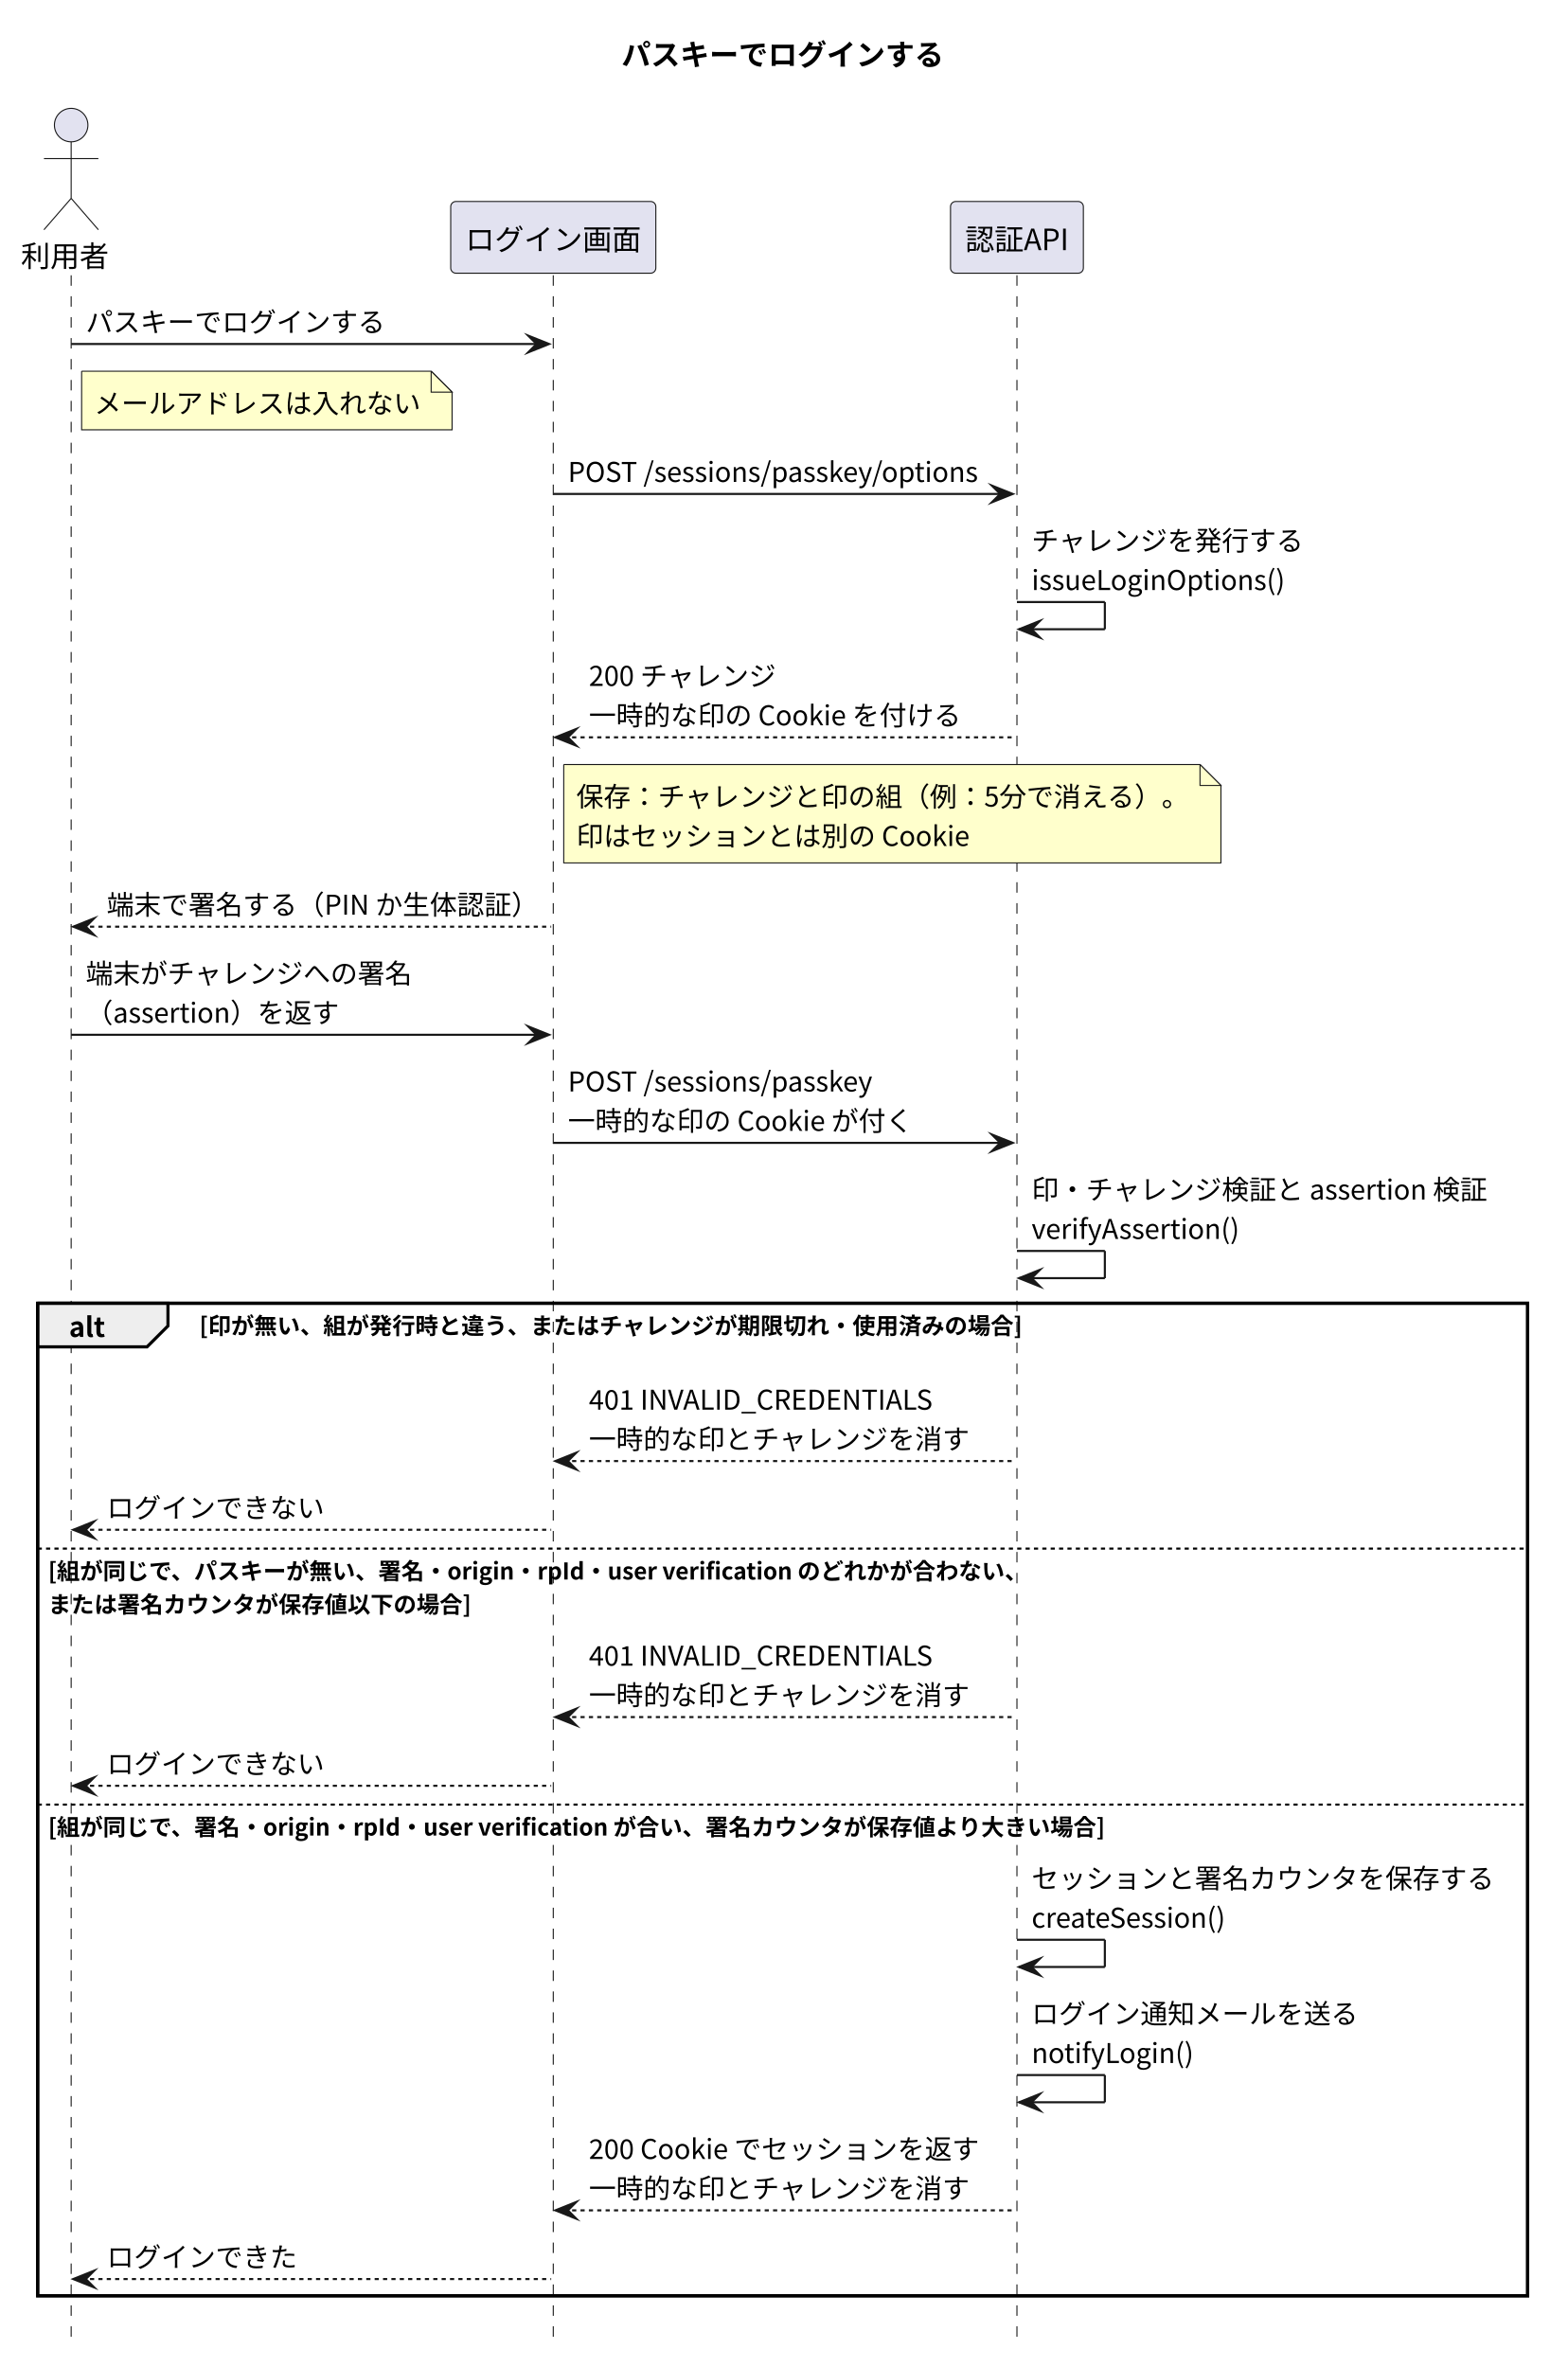
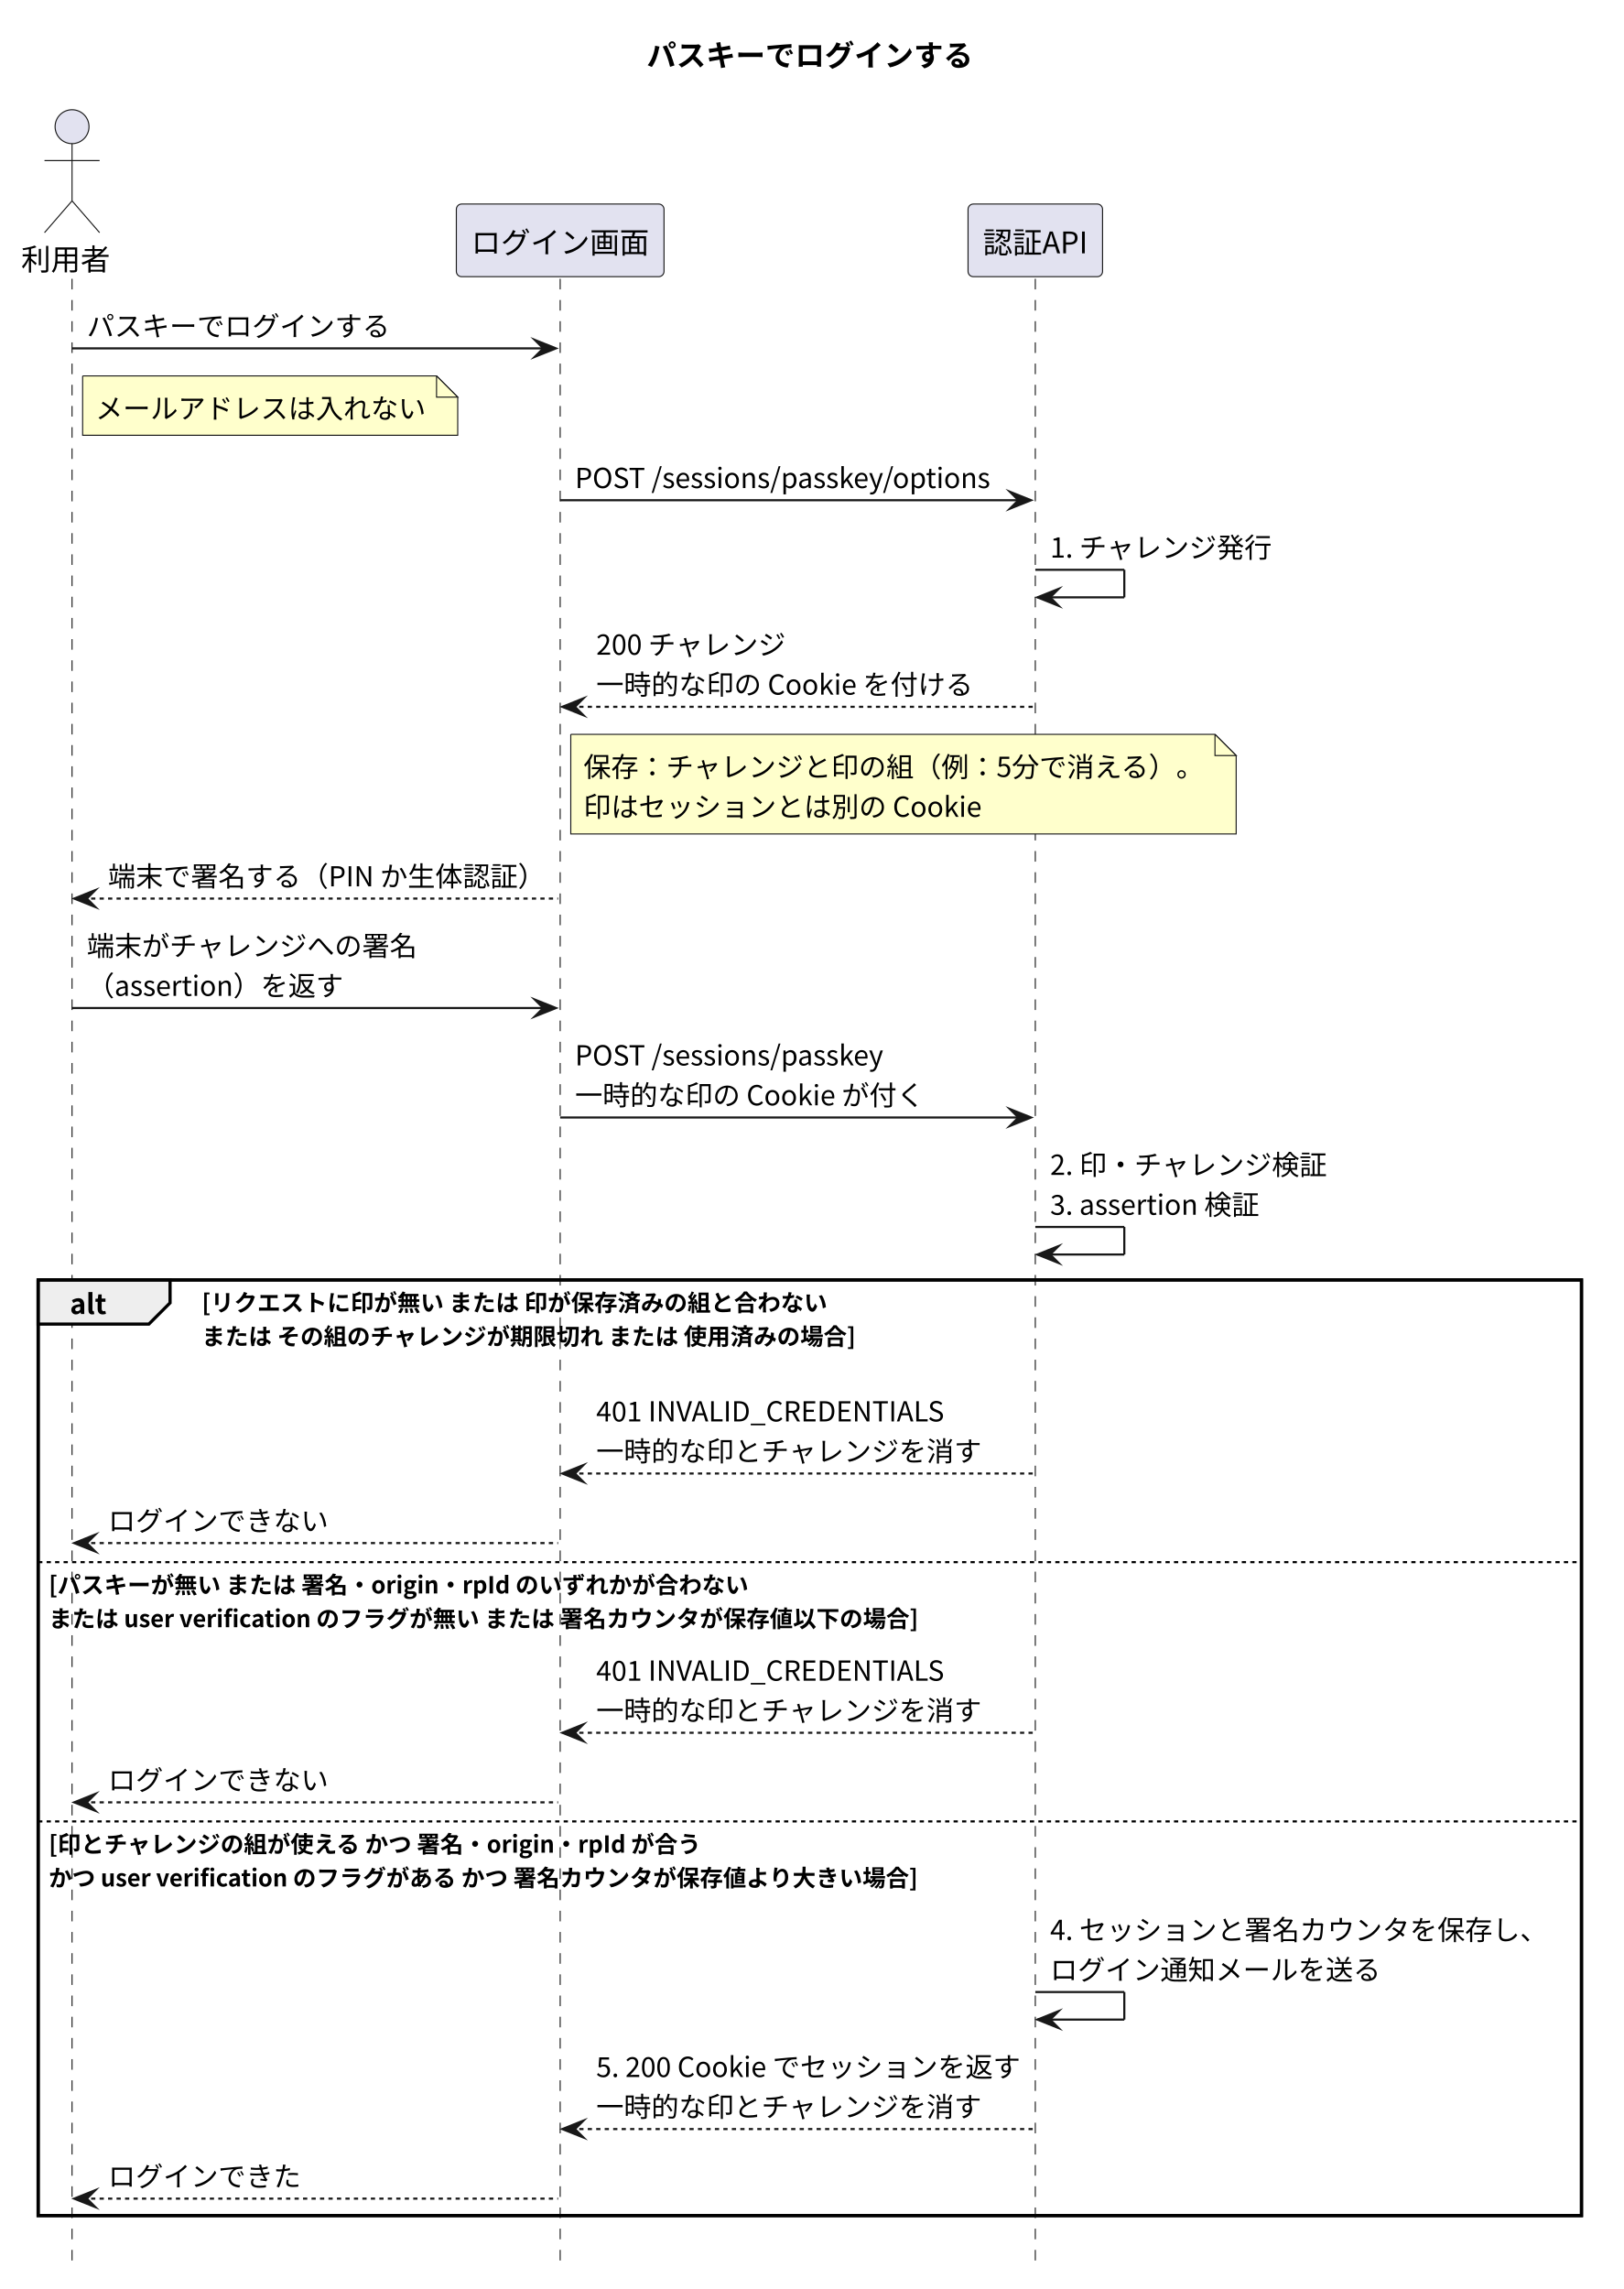
- <svg xmlns="http://www.w3.org/2000/svg" version="1.1" data-diagram-type="SEQUENCE" style="width:749px;height:1131px;background:#FFFFFF;" width="749px" height="1131px" viewBox="0 0 749 1131" zoomAndPan="magnify" preserveAspectRatio="none" contentStyleType="text/css">
+ <svg xmlns="http://www.w3.org/2000/svg" version="1.1" data-diagram-type="SEQUENCE" style="width:766px;height:1080px;background:#FFFFFF;" width="766px" height="1080px" viewBox="0 0 766 1080" zoomAndPan="magnify" preserveAspectRatio="none" contentStyleType="text/css">
  <defs />
  <g font-family="sans-serif" lengthAdjust="spacing">
    <g class="title" data-source-line="7">
-       <text x="296.943" y="31.24" fill="#000" font-size="14" textLength="153.999" font-weight="700" font-family="'Noto Sans CJK JP'">パスキーでログインする</text>
+       <text x="305.152" y="31.24" fill="#000" font-size="14" textLength="153.999" font-weight="700" font-family="'Noto Sans CJK JP'">パスキーでログインする</text>
    </g>
-     <rect x="18" y="622.728" width="711.885" height="474.248" fill="none" style="stroke:#000;stroke-width:1.5;" />
+     <rect x="18" y="603.904" width="728.304" height="441.455" fill="none" style="stroke:#000;stroke-width:1.5;" />
    <g class="participant-lifeline" data-qualified-name="User" data-entity-uid="part1" id="part1-lifeline" data-source-line="9">
      <g>
-         <rect x="30.5" y="131.544" width="8" height="989.432" fill="#000" fill-opacity="0" />
-         <line x1="34" y1="131.544" x2="34" y2="1120.976" style="stroke:#181818;stroke-width:0.5;stroke-dasharray:5,5;" />
+         <rect x="30.5" y="131.544" width="8" height="937.816" fill="#000" fill-opacity="0" />
+         <line x1="34" y1="131.544" x2="34" y2="1069.36" style="stroke:#181818;stroke-width:0.5;stroke-dasharray:5,5;" />
      </g>
    </g>
    <g class="participant-lifeline" data-qualified-name="Screen" data-entity-uid="part2" id="part2-lifeline" data-source-line="10">
      <g>
-         <rect x="260.849" y="131.544" width="8" height="989.432" fill="#000" fill-opacity="0" />
-         <line x1="264.349" y1="131.544" x2="264.349" y2="1120.976" style="stroke:#181818;stroke-width:0.5;stroke-dasharray:5,5;" />
+         <rect x="260.849" y="131.544" width="8" height="937.816" fill="#000" fill-opacity="0" />
+         <line x1="264.349" y1="131.544" x2="264.349" y2="1069.36" style="stroke:#181818;stroke-width:0.5;stroke-dasharray:5,5;" />
      </g>
    </g>
    <g class="participant-lifeline" data-qualified-name="API" data-entity-uid="part3" id="part3-lifeline" data-source-line="11">
      <g>
-         <rect x="482.384" y="131.544" width="8" height="989.432" fill="#000" fill-opacity="0" />
-         <line x1="485.884" y1="131.544" x2="485.884" y2="1120.976" style="stroke:#181818;stroke-width:0.5;stroke-dasharray:5,5;" />
+         <rect x="485.062" y="131.544" width="8" height="937.816" fill="#000" fill-opacity="0" />
+         <line x1="488.562" y1="131.544" x2="488.562" y2="1069.36" style="stroke:#181818;stroke-width:0.5;stroke-dasharray:5,5;" />
      </g>
    </g>
    <g class="participant participant-head" data-qualified-name="User" data-entity-uid="part1" id="part1-head" data-source-line="9">
      <text x="10" y="127.512" fill="#000" font-size="14" textLength="42" font-family="'Noto Sans CJK JP'">利用者</text>
      <ellipse cx="34" cy="59.772" rx="8" ry="8" fill="#E2E2F0" style="stroke:#181818;stroke-width:0.5;" />
      <path d="M34,67.772 L34,94.772 M21,75.772 L47,75.772 M34,94.772 L21,109.772 M34,94.772 L47,109.772" style="stroke:#181818;stroke-width:0.5;" fill="none" />
    </g>
    <g class="participant participant-head" data-qualified-name="Screen" data-entity-uid="part2" id="part2-head" data-source-line="10">
      <rect x="215.349" y="96.272" width="98" height="34.272" fill="#E2E2F0" style="stroke:#181818;stroke-width:0.5;" rx="2.5" ry="2.5" />
      <text x="222.349" y="119.512" fill="#000" font-size="14" textLength="84" font-family="'Noto Sans CJK JP'">ログイン画面</text>
    </g>
    <g class="participant participant-head" data-qualified-name="API" data-entity-uid="part3" id="part3-head" data-source-line="11">
-       <rect x="454.146" y="96.272" width="63.476" height="34.272" fill="#E2E2F0" style="stroke:#181818;stroke-width:0.5;" rx="2.5" ry="2.5" />
-       <text x="461.146" y="119.512" fill="#000" font-size="14" textLength="49.476" font-family="'Noto Sans CJK JP'">認証API</text>
+       <rect x="456.824" y="96.272" width="63.476" height="34.272" fill="#E2E2F0" style="stroke:#181818;stroke-width:0.5;" rx="2.5" ry="2.5" />
+       <text x="463.824" y="119.512" fill="#000" font-size="14" textLength="49.476" font-family="'Noto Sans CJK JP'">認証API</text>
    </g>
    <g class="message" data-entity-1="part1" data-entity-2="part2" id="msg1" data-source-line="13">
      <polygon points="252.349,160.368,262.349,164.368,252.349,168.368,256.349,164.368" fill="#181818" style="stroke:#181818;stroke-width:1;stroke-linejoin:miter;stroke-miterlimit:10;" />
      <line x1="34" y1="164.368" x2="258.349" y2="164.368" style="stroke:#181818;stroke-width:1;" />
      <text x="41" y="158.624" fill="#000" font-size="13" textLength="143" font-family="'Noto Sans CJK JP'">パスキーでログインする</text>
    </g>
    <path d="M39,177.368 L39,205.368 L216,205.368 L216,187.368 L206,177.368 L39,177.368" style="stroke:#181818;stroke-width:0.5;" fill="#FFC" />
    <path d="M206,177.368 L206,187.368 L216,187.368 L206,177.368" style="stroke:#181818;stroke-width:0.5;" fill="#FFC" />
    <text x="45" y="197.448" fill="#000" font-size="13" textLength="156" font-family="'Noto Sans CJK JP'">メールアドレスは入れない</text>
    <g class="message" data-entity-1="part2" data-entity-2="part3" id="msg2" data-source-line="15">
-       <polygon points="473.884,232.016,483.884,236.016,473.884,240.016,477.884,236.016" fill="#181818" style="stroke:#181818;stroke-width:1;stroke-linejoin:miter;stroke-miterlimit:10;" />
-       <line x1="264.349" y1="236.016" x2="479.884" y2="236.016" style="stroke:#181818;stroke-width:1;" />
+       <polygon points="476.562,232.016,486.562,236.016,476.562,240.016,480.562,236.016" fill="#181818" style="stroke:#181818;stroke-width:1;stroke-linejoin:miter;stroke-miterlimit:10;" />
+       <line x1="264.349" y1="236.016" x2="482.562" y2="236.016" style="stroke:#181818;stroke-width:1;" />
      <text x="271.349" y="230.272" fill="#000" font-size="13" textLength="197.535" font-family="'Noto Sans CJK JP'">POST /sessions/passkey/options</text>
    </g>
    <g class="message" data-entity-1="part3" data-entity-2="part3" id="msg3" data-source-line="16">
-       <line x1="485.884" y1="287.664" x2="527.884" y2="287.664" style="stroke:#181818;stroke-width:1;" />
-       <line x1="527.884" y1="287.664" x2="527.884" y2="300.664" style="stroke:#181818;stroke-width:1;" />
-       <line x1="486.884" y1="300.664" x2="527.884" y2="300.664" style="stroke:#181818;stroke-width:1;" />
-       <polygon points="496.884,296.664,486.884,300.664,496.884,304.664,492.884,300.664" fill="#181818" style="stroke:#181818;stroke-width:1;stroke-linejoin:miter;stroke-miterlimit:10;" />
-       <text x="492.884" y="263.096" fill="#000" font-size="13" textLength="130" font-family="'Noto Sans CJK JP'">チャレンジを発行する</text>
-       <text x="492.884" y="281.92" fill="#000" font-size="13" textLength="121.472" font-family="'Noto Sans CJK JP'">issueLoginOptions()</text>
+       <line x1="488.562" y1="268.84" x2="530.562" y2="268.84" style="stroke:#181818;stroke-width:1;" />
+       <line x1="530.562" y1="268.84" x2="530.562" y2="281.84" style="stroke:#181818;stroke-width:1;" />
+       <line x1="489.562" y1="281.84" x2="530.562" y2="281.84" style="stroke:#181818;stroke-width:1;" />
+       <polygon points="499.562,277.84,489.562,281.84,499.562,285.84,495.562,281.84" fill="#181818" style="stroke:#181818;stroke-width:1;stroke-linejoin:miter;stroke-miterlimit:10;" />
+       <text x="495.562" y="263.096" fill="#000" font-size="13" textLength="104.741" font-family="'Noto Sans CJK JP'">1. チャレンジ発行</text>
    </g>
    <g class="message" data-entity-1="part3" data-entity-2="part2" id="msg4" data-source-line="17">
-       <polygon points="275.349,348.312,265.349,352.312,275.349,356.312,271.349,352.312" fill="#181818" style="stroke:#181818;stroke-width:1;stroke-linejoin:miter;stroke-miterlimit:10;" />
-       <line x1="269.349" y1="352.312" x2="484.884" y2="352.312" style="stroke:#181818;stroke-width:1;stroke-dasharray:2,2;" />
-       <text x="281.349" y="327.744" fill="#000" font-size="13" textLength="89.557" font-family="'Noto Sans CJK JP'">200 チャレンジ</text>
-       <text x="281.349" y="346.568" fill="#000" font-size="13" textLength="177.827" font-family="'Noto Sans CJK JP'">一時的な印の Cookie を付ける</text>
+       <polygon points="275.349,329.488,265.349,333.488,275.349,337.488,271.349,333.488" fill="#181818" style="stroke:#181818;stroke-width:1;stroke-linejoin:miter;stroke-miterlimit:10;" />
+       <line x1="269.349" y1="333.488" x2="487.562" y2="333.488" style="stroke:#181818;stroke-width:1;stroke-dasharray:2,2;" />
+       <text x="281.349" y="308.92" fill="#000" font-size="13" textLength="89.557" font-family="'Noto Sans CJK JP'">200 チャレンジ</text>
+       <text x="281.349" y="327.744" fill="#000" font-size="13" textLength="177.827" font-family="'Noto Sans CJK JP'">一時的な印の Cookie を付ける</text>
    </g>
-     <path d="M269.349,365.312 L269.349,412.312 L583.349,412.312 L583.349,375.312 L573.349,365.312 L269.349,365.312" style="stroke:#181818;stroke-width:0.5;" fill="#FFC" />
-     <path d="M573.349,365.312 L573.349,375.312 L583.349,375.312 L573.349,365.312" style="stroke:#181818;stroke-width:0.5;" fill="#FFC" />
-     <text x="275.349" y="385.392" fill="#000" font-size="13" textLength="293.215" font-family="'Noto Sans CJK JP'">保存：チャレンジと印の組（例：5分で消える）。</text>
-     <text x="275.349" y="404.216" fill="#000" font-size="13" textLength="187.915" font-family="'Noto Sans CJK JP'">印はセッションとは別の Cookie</text>
+     <path d="M269.349,346.488 L269.349,393.488 L583.349,393.488 L583.349,356.488 L573.349,346.488 L269.349,346.488" style="stroke:#181818;stroke-width:0.5;" fill="#FFC" />
+     <path d="M573.349,346.488 L573.349,356.488 L583.349,356.488 L573.349,346.488" style="stroke:#181818;stroke-width:0.5;" fill="#FFC" />
+     <text x="275.349" y="366.568" fill="#000" font-size="13" textLength="293.215" font-family="'Noto Sans CJK JP'">保存：チャレンジと印の組（例：5分で消える）。</text>
+     <text x="275.349" y="385.392" fill="#000" font-size="13" textLength="187.915" font-family="'Noto Sans CJK JP'">印はセッションとは別の Cookie</text>
    <g class="message" data-entity-1="part2" data-entity-2="part1" id="msg5" data-source-line="19">
-       <polygon points="45,438.784,35,442.784,45,446.784,41,442.784" fill="#181818" style="stroke:#181818;stroke-width:1;stroke-linejoin:miter;stroke-miterlimit:10;" />
-       <line x1="39" y1="442.784" x2="263.349" y2="442.784" style="stroke:#181818;stroke-width:1;stroke-dasharray:2,2;" />
-       <text x="51" y="437.04" fill="#000" font-size="13" textLength="206.349" font-family="'Noto Sans CJK JP'">端末で署名する（PIN か生体認証）</text>
+       <polygon points="45,419.96,35,423.96,45,427.96,41,423.96" fill="#181818" style="stroke:#181818;stroke-width:1;stroke-linejoin:miter;stroke-miterlimit:10;" />
+       <line x1="39" y1="423.96" x2="263.349" y2="423.96" style="stroke:#181818;stroke-width:1;stroke-dasharray:2,2;" />
+       <text x="51" y="418.216" fill="#000" font-size="13" textLength="206.349" font-family="'Noto Sans CJK JP'">端末で署名する（PIN か生体認証）</text>
    </g>
    <g class="message" data-entity-1="part1" data-entity-2="part2" id="msg6" data-source-line="20">
-       <polygon points="252.349,490.432,262.349,494.432,252.349,498.432,256.349,494.432" fill="#181818" style="stroke:#181818;stroke-width:1;stroke-linejoin:miter;stroke-miterlimit:10;" />
-       <line x1="34" y1="494.432" x2="258.349" y2="494.432" style="stroke:#181818;stroke-width:1;" />
-       <text x="41" y="469.864" fill="#000" font-size="13" textLength="156" font-family="'Noto Sans CJK JP'">端末がチャレンジへの署名</text>
-       <text x="41" y="488.688" fill="#000" font-size="13" textLength="121.017" font-family="'Noto Sans CJK JP'">（assertion）を返す</text>
+       <polygon points="252.349,471.608,262.349,475.608,252.349,479.608,256.349,475.608" fill="#181818" style="stroke:#181818;stroke-width:1;stroke-linejoin:miter;stroke-miterlimit:10;" />
+       <line x1="34" y1="475.608" x2="258.349" y2="475.608" style="stroke:#181818;stroke-width:1;" />
+       <text x="41" y="451.04" fill="#000" font-size="13" textLength="156" font-family="'Noto Sans CJK JP'">端末がチャレンジへの署名</text>
+       <text x="41" y="469.864" fill="#000" font-size="13" textLength="121.017" font-family="'Noto Sans CJK JP'">（assertion）を返す</text>
    </g>
    <g class="message" data-entity-1="part2" data-entity-2="part3" id="msg7" data-source-line="21">
-       <polygon points="473.884,542.08,483.884,546.08,473.884,550.08,477.884,546.08" fill="#181818" style="stroke:#181818;stroke-width:1;stroke-linejoin:miter;stroke-miterlimit:10;" />
-       <line x1="264.349" y1="546.08" x2="479.884" y2="546.08" style="stroke:#181818;stroke-width:1;" />
-       <text x="271.349" y="521.512" fill="#000" font-size="13" textLength="146.133" font-family="'Noto Sans CJK JP'">POST /sessions/passkey</text>
-       <text x="271.349" y="540.336" fill="#000" font-size="13" textLength="164.827" font-family="'Noto Sans CJK JP'">一時的な印の Cookie が付く</text>
+       <polygon points="476.562,523.256,486.562,527.256,476.562,531.256,480.562,527.256" fill="#181818" style="stroke:#181818;stroke-width:1;stroke-linejoin:miter;stroke-miterlimit:10;" />
+       <line x1="264.349" y1="527.256" x2="482.562" y2="527.256" style="stroke:#181818;stroke-width:1;" />
+       <text x="271.349" y="502.688" fill="#000" font-size="13" textLength="146.133" font-family="'Noto Sans CJK JP'">POST /sessions/passkey</text>
+       <text x="271.349" y="521.512" fill="#000" font-size="13" textLength="164.827" font-family="'Noto Sans CJK JP'">一時的な印の Cookie が付く</text>
    </g>
    <g class="message" data-entity-1="part3" data-entity-2="part3" id="msg8" data-source-line="22">
-       <line x1="485.884" y1="597.728" x2="527.884" y2="597.728" style="stroke:#181818;stroke-width:1;" />
-       <line x1="527.884" y1="597.728" x2="527.884" y2="610.728" style="stroke:#181818;stroke-width:1;" />
-       <line x1="486.884" y1="610.728" x2="527.884" y2="610.728" style="stroke:#181818;stroke-width:1;" />
-       <polygon points="496.884,606.728,486.884,610.728,496.884,614.728,492.884,610.728" fill="#181818" style="stroke:#181818;stroke-width:1;stroke-linejoin:miter;stroke-miterlimit:10;" />
-       <text x="492.884" y="573.16" fill="#000" font-size="13" textLength="217.841" font-family="'Noto Sans CJK JP'">印・チャレンジ検証と assertion 検証</text>
-       <text x="492.884" y="591.984" fill="#000" font-size="13" textLength="98.982" font-family="'Noto Sans CJK JP'">verifyAssertion()</text>
+       <line x1="488.562" y1="578.904" x2="530.562" y2="578.904" style="stroke:#181818;stroke-width:1;" />
+       <line x1="530.562" y1="578.904" x2="530.562" y2="591.904" style="stroke:#181818;stroke-width:1;" />
+       <line x1="489.562" y1="591.904" x2="530.562" y2="591.904" style="stroke:#181818;stroke-width:1;" />
+       <polygon points="499.562,587.904,489.562,591.904,499.562,595.904,495.562,591.904" fill="#181818" style="stroke:#181818;stroke-width:1;stroke-linejoin:miter;stroke-miterlimit:10;" />
+       <text x="495.562" y="554.336" fill="#000" font-size="13" textLength="130.741" font-family="'Noto Sans CJK JP'">2. 印・チャレンジ検証</text>
+       <text x="495.562" y="573.16" fill="#000" font-size="13" textLength="98.67" font-family="'Noto Sans CJK JP'">3. assertion 検証</text>
    </g>
-     <path d="M18,622.728 L80.251,622.728 L80.251,633.552 L70.251,643.552 L18,643.552 L18,622.728" style="stroke:#000;stroke-width:1.5;" fill="#EEE" />
-     <rect x="18" y="622.728" width="711.885" height="474.248" fill="none" style="stroke:#000;stroke-width:1.5;" />
-     <text x="33" y="638.808" fill="#000" font-size="13" textLength="17.251" font-weight="700" font-family="'Noto Sans CJK JP'">alt</text>
-     <text x="95.251" y="637.488" fill="#000" font-size="11" textLength="393.313" font-weight="700" font-family="'Noto Sans CJK JP'">[印が無い、組が発行時と違う、またはチャレンジが期限切れ・使用済みの場合]</text>
+     <path d="M18,603.904 L80.251,603.904 L80.251,614.728 L70.251,624.728 L18,624.728 L18,603.904" style="stroke:#000;stroke-width:1.5;" fill="#EEE" />
+     <rect x="18" y="603.904" width="728.304" height="441.455" fill="none" style="stroke:#000;stroke-width:1.5;" />
+     <text x="33" y="619.984" fill="#000" font-size="13" textLength="17.251" font-weight="700" font-family="'Noto Sans CJK JP'">alt</text>
+     <text x="95.251" y="618.664" fill="#000" font-size="11" textLength="295.15" font-weight="700" font-family="'Noto Sans CJK JP'">[リクエストに印が無い または 印が保存済みの組と合わない</text>
+     <text x="95.251" y="634.592" fill="#000" font-size="11" textLength="308.647" font-weight="700" font-family="'Noto Sans CJK JP'">または その組のチャレンジが期限切れ または 使用済みの場合]</text>
    <g class="message" data-entity-1="part3" data-entity-2="part2" id="msg9" data-source-line="24">
-       <polygon points="275.349,694.128,265.349,698.128,275.349,702.128,271.349,698.128" fill="#181818" style="stroke:#181818;stroke-width:1;stroke-linejoin:miter;stroke-miterlimit:10;" />
-       <line x1="269.349" y1="698.128" x2="484.884" y2="698.128" style="stroke:#181818;stroke-width:1;stroke-dasharray:2,2;" />
-       <text x="281.349" y="673.56" fill="#000" font-size="13" textLength="164.736" font-family="'Noto Sans CJK JP'">401 INVALID_CREDENTIALS</text>
-       <text x="281.349" y="692.384" fill="#000" font-size="13" textLength="182" font-family="'Noto Sans CJK JP'">一時的な印とチャレンジを消す</text>
+       <polygon points="275.349,691.232,265.349,695.232,275.349,699.232,271.349,695.232" fill="#181818" style="stroke:#181818;stroke-width:1;stroke-linejoin:miter;stroke-miterlimit:10;" />
+       <line x1="269.349" y1="695.232" x2="487.562" y2="695.232" style="stroke:#181818;stroke-width:1;stroke-dasharray:2,2;" />
+       <text x="281.349" y="670.664" fill="#000" font-size="13" textLength="164.736" font-family="'Noto Sans CJK JP'">401 INVALID_CREDENTIALS</text>
+       <text x="281.349" y="689.488" fill="#000" font-size="13" textLength="182" font-family="'Noto Sans CJK JP'">一時的な印とチャレンジを消す</text>
    </g>
    <g class="message" data-entity-1="part2" data-entity-2="part1" id="msg10" data-source-line="25">
-       <polygon points="45,726.952,35,730.952,45,734.952,41,730.952" fill="#181818" style="stroke:#181818;stroke-width:1;stroke-linejoin:miter;stroke-miterlimit:10;" />
-       <line x1="39" y1="730.952" x2="263.349" y2="730.952" style="stroke:#181818;stroke-width:1;stroke-dasharray:2,2;" />
-       <text x="51" y="725.208" fill="#000" font-size="13" textLength="104" font-family="'Noto Sans CJK JP'">ログインできない</text>
+       <polygon points="45,724.056,35,728.056,45,732.056,41,728.056" fill="#181818" style="stroke:#181818;stroke-width:1;stroke-linejoin:miter;stroke-miterlimit:10;" />
+       <line x1="39" y1="728.056" x2="263.349" y2="728.056" style="stroke:#181818;stroke-width:1;stroke-dasharray:2,2;" />
+       <text x="51" y="722.312" fill="#000" font-size="13" textLength="104" font-family="'Noto Sans CJK JP'">ログインできない</text>
    </g>
-     <line x1="18" y1="739.952" x2="729.885" y2="739.952" style="stroke:#000;stroke-width:1;stroke-dasharray:2,2;" />
-     <text x="23" y="754.712" fill="#000" font-size="11" textLength="468.883" font-weight="700" font-family="'Noto Sans CJK JP'">[組が同じで、パスキーが無い、署名・origin・rpId・user verification のどれかが合わない、</text>
-     <text x="23" y="770.64" fill="#000" font-size="11" textLength="202.157" font-weight="700" font-family="'Noto Sans CJK JP'">または署名カウンタが保存値以下の場合]</text>
+     <line x1="18" y1="737.056" x2="746.304" y2="737.056" style="stroke:#000;stroke-width:1;stroke-dasharray:2,2;" />
+     <text x="23" y="751.816" fill="#000" font-size="11" textLength="330.229" font-weight="700" font-family="'Noto Sans CJK JP'">[パスキーが無い または 署名・origin・rpId のいずれかが合わない</text>
+     <text x="23" y="767.744" fill="#000" font-size="11" textLength="410.792" font-weight="700" font-family="'Noto Sans CJK JP'">または user verification のフラグが無い または 署名カウンタが保存値以下の場合]</text>
    <g class="message" data-entity-1="part3" data-entity-2="part2" id="msg11" data-source-line="27">
-       <polygon points="275.349,816.456,265.349,820.456,275.349,824.456,271.349,820.456" fill="#181818" style="stroke:#181818;stroke-width:1;stroke-linejoin:miter;stroke-miterlimit:10;" />
-       <line x1="269.349" y1="820.456" x2="484.884" y2="820.456" style="stroke:#181818;stroke-width:1;stroke-dasharray:2,2;" />
-       <text x="281.349" y="795.888" fill="#000" font-size="13" textLength="164.736" font-family="'Noto Sans CJK JP'">401 INVALID_CREDENTIALS</text>
-       <text x="281.349" y="814.712" fill="#000" font-size="13" textLength="182" font-family="'Noto Sans CJK JP'">一時的な印とチャレンジを消す</text>
+       <polygon points="275.349,813.56,265.349,817.56,275.349,821.56,271.349,817.56" fill="#181818" style="stroke:#181818;stroke-width:1;stroke-linejoin:miter;stroke-miterlimit:10;" />
+       <line x1="269.349" y1="817.56" x2="487.562" y2="817.56" style="stroke:#181818;stroke-width:1;stroke-dasharray:2,2;" />
+       <text x="281.349" y="792.992" fill="#000" font-size="13" textLength="164.736" font-family="'Noto Sans CJK JP'">401 INVALID_CREDENTIALS</text>
+       <text x="281.349" y="811.816" fill="#000" font-size="13" textLength="182" font-family="'Noto Sans CJK JP'">一時的な印とチャレンジを消す</text>
    </g>
    <g class="message" data-entity-1="part2" data-entity-2="part1" id="msg12" data-source-line="28">
-       <polygon points="45,849.28,35,853.28,45,857.28,41,853.28" fill="#181818" style="stroke:#181818;stroke-width:1;stroke-linejoin:miter;stroke-miterlimit:10;" />
-       <line x1="39" y1="853.28" x2="263.349" y2="853.28" style="stroke:#181818;stroke-width:1;stroke-dasharray:2,2;" />
-       <text x="51" y="847.536" fill="#000" font-size="13" textLength="104" font-family="'Noto Sans CJK JP'">ログインできない</text>
+       <polygon points="45,846.384,35,850.384,45,854.384,41,850.384" fill="#181818" style="stroke:#181818;stroke-width:1;stroke-linejoin:miter;stroke-miterlimit:10;" />
+       <line x1="39" y1="850.384" x2="263.349" y2="850.384" style="stroke:#181818;stroke-width:1;stroke-dasharray:2,2;" />
+       <text x="51" y="844.64" fill="#000" font-size="13" textLength="104" font-family="'Noto Sans CJK JP'">ログインできない</text>
    </g>
-     <line x1="18" y1="862.28" x2="729.885" y2="862.28" style="stroke:#000;stroke-width:1;stroke-dasharray:2,2;" />
-     <text x="23" y="877.04" fill="#000" font-size="11" textLength="506.041" font-weight="700" font-family="'Noto Sans CJK JP'">[組が同じで、署名・origin・rpId・user verification が合い、署名カウンタが保存値より大きい場合]</text>
+     <line x1="18" y1="859.384" x2="746.304" y2="859.384" style="stroke:#000;stroke-width:1;stroke-dasharray:2,2;" />
+     <text x="23" y="874.144" fill="#000" font-size="11" textLength="308.229" font-weight="700" font-family="'Noto Sans CJK JP'">[印とチャレンジの組が使える かつ 署名・origin・rpId が合う</text>
+     <text x="23" y="890.071" fill="#000" font-size="11" textLength="410.792" font-weight="700" font-family="'Noto Sans CJK JP'">かつ user verification のフラグがある かつ 署名カウンタが保存値より大きい場合]</text>
    <g class="message" data-entity-1="part3" data-entity-2="part3" id="msg13" data-source-line="30">
-       <line x1="485.884" y1="926.856" x2="527.884" y2="926.856" style="stroke:#181818;stroke-width:1;" />
-       <line x1="527.884" y1="926.856" x2="527.884" y2="939.856" style="stroke:#181818;stroke-width:1;" />
-       <line x1="486.884" y1="939.856" x2="527.884" y2="939.856" style="stroke:#181818;stroke-width:1;" />
-       <polygon points="496.884,935.856,486.884,939.856,496.884,943.856,492.884,939.856" fill="#181818" style="stroke:#181818;stroke-width:1;stroke-linejoin:miter;stroke-miterlimit:10;" />
-       <text x="492.884" y="902.288" fill="#000" font-size="13" textLength="221" font-family="'Noto Sans CJK JP'">セッションと署名カウンタを保存する</text>
-       <text x="492.884" y="921.112" fill="#000" font-size="13" textLength="93.587" font-family="'Noto Sans CJK JP'">createSession()</text>
+       <line x1="488.562" y1="939.888" x2="530.562" y2="939.888" style="stroke:#181818;stroke-width:1;" />
+       <line x1="530.562" y1="939.888" x2="530.562" y2="952.888" style="stroke:#181818;stroke-width:1;" />
+       <line x1="489.562" y1="952.888" x2="530.562" y2="952.888" style="stroke:#181818;stroke-width:1;" />
+       <polygon points="499.562,948.888,489.562,952.888,499.562,956.888,495.562,952.888" fill="#181818" style="stroke:#181818;stroke-width:1;stroke-linejoin:miter;stroke-miterlimit:10;" />
+       <text x="495.562" y="915.319" fill="#000" font-size="13" textLength="234.741" font-family="'Noto Sans CJK JP'">4. セッションと署名カウンタを保存し、</text>
+       <text x="495.562" y="934.144" fill="#000" font-size="13" textLength="156" font-family="'Noto Sans CJK JP'">ログイン通知メールを送る</text>
    </g>
-     <g class="message" data-entity-1="part3" data-entity-2="part3" id="msg14" data-source-line="31">
-       <line x1="485.884" y1="991.504" x2="527.884" y2="991.504" style="stroke:#181818;stroke-width:1;" />
-       <line x1="527.884" y1="991.504" x2="527.884" y2="1004.504" style="stroke:#181818;stroke-width:1;" />
-       <line x1="486.884" y1="1004.504" x2="527.884" y2="1004.504" style="stroke:#181818;stroke-width:1;" />
-       <polygon points="496.884,1000.504,486.884,1004.504,496.884,1008.504,492.884,1004.504" fill="#181818" style="stroke:#181818;stroke-width:1;stroke-linejoin:miter;stroke-miterlimit:10;" />
-       <text x="492.884" y="966.936" fill="#000" font-size="13" textLength="156" font-family="'Noto Sans CJK JP'">ログイン通知メールを送る</text>
-       <text x="492.884" y="985.76" fill="#000" font-size="13" textLength="77.844" font-family="'Noto Sans CJK JP'">notifyLogin()</text>
+     <g class="message" data-entity-1="part3" data-entity-2="part2" id="msg14" data-source-line="31">
+       <polygon points="275.349,1000.536,265.349,1004.536,275.349,1008.536,271.349,1004.536" fill="#181818" style="stroke:#181818;stroke-width:1;stroke-linejoin:miter;stroke-miterlimit:10;" />
+       <line x1="269.349" y1="1004.536" x2="487.562" y2="1004.536" style="stroke:#181818;stroke-width:1;stroke-dasharray:2,2;" />
+       <text x="281.349" y="979.968" fill="#000" font-size="13" textLength="200.213" font-family="'Noto Sans CJK JP'">5. 200 Cookie でセッションを返す</text>
+       <text x="281.349" y="998.792" fill="#000" font-size="13" textLength="182" font-family="'Noto Sans CJK JP'">一時的な印とチャレンジを消す</text>
    </g>
-     <g class="message" data-entity-1="part3" data-entity-2="part2" id="msg15" data-source-line="32">
-       <polygon points="275.349,1052.152,265.349,1056.152,275.349,1060.152,271.349,1056.152" fill="#181818" style="stroke:#181818;stroke-width:1;stroke-linejoin:miter;stroke-miterlimit:10;" />
-       <line x1="269.349" y1="1056.152" x2="484.884" y2="1056.152" style="stroke:#181818;stroke-width:1;stroke-dasharray:2,2;" />
-       <text x="281.349" y="1031.584" fill="#000" font-size="13" textLength="186.472" font-family="'Noto Sans CJK JP'">200 Cookie でセッションを返す</text>
-       <text x="281.349" y="1050.408" fill="#000" font-size="13" textLength="182" font-family="'Noto Sans CJK JP'">一時的な印とチャレンジを消す</text>
-     </g>
-     <g class="message" data-entity-1="part2" data-entity-2="part1" id="msg16" data-source-line="33">
-       <polygon points="45,1084.976,35,1088.976,45,1092.976,41,1088.976" fill="#181818" style="stroke:#181818;stroke-width:1;stroke-linejoin:miter;stroke-miterlimit:10;" />
-       <line x1="39" y1="1088.976" x2="263.349" y2="1088.976" style="stroke:#181818;stroke-width:1;stroke-dasharray:2,2;" />
-       <text x="51" y="1083.232" fill="#000" font-size="13" textLength="91" font-family="'Noto Sans CJK JP'">ログインできた</text>
+     <g class="message" data-entity-1="part2" data-entity-2="part1" id="msg15" data-source-line="32">
+       <polygon points="45,1033.36,35,1037.36,45,1041.36,41,1037.36" fill="#181818" style="stroke:#181818;stroke-width:1;stroke-linejoin:miter;stroke-miterlimit:10;" />
+       <line x1="39" y1="1037.36" x2="263.349" y2="1037.36" style="stroke:#181818;stroke-width:1;stroke-dasharray:2,2;" />
+       <text x="51" y="1031.616" fill="#000" font-size="13" textLength="91" font-family="'Noto Sans CJK JP'">ログインできた</text>
    </g>
  </g>
</svg>
